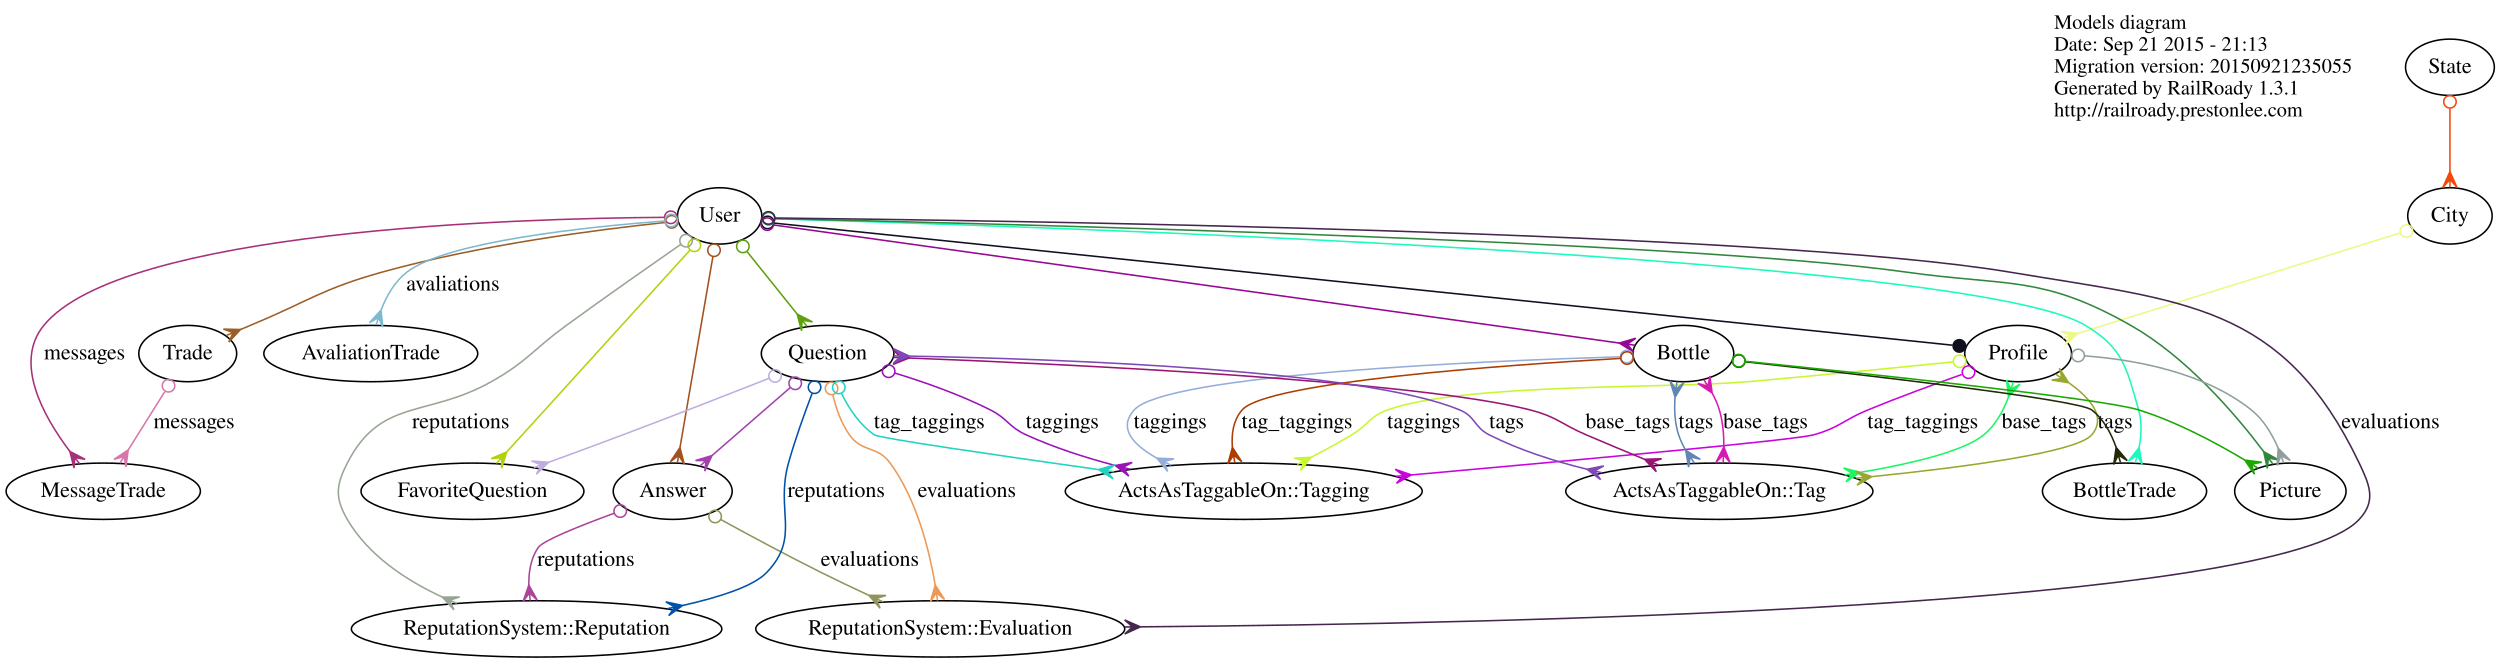
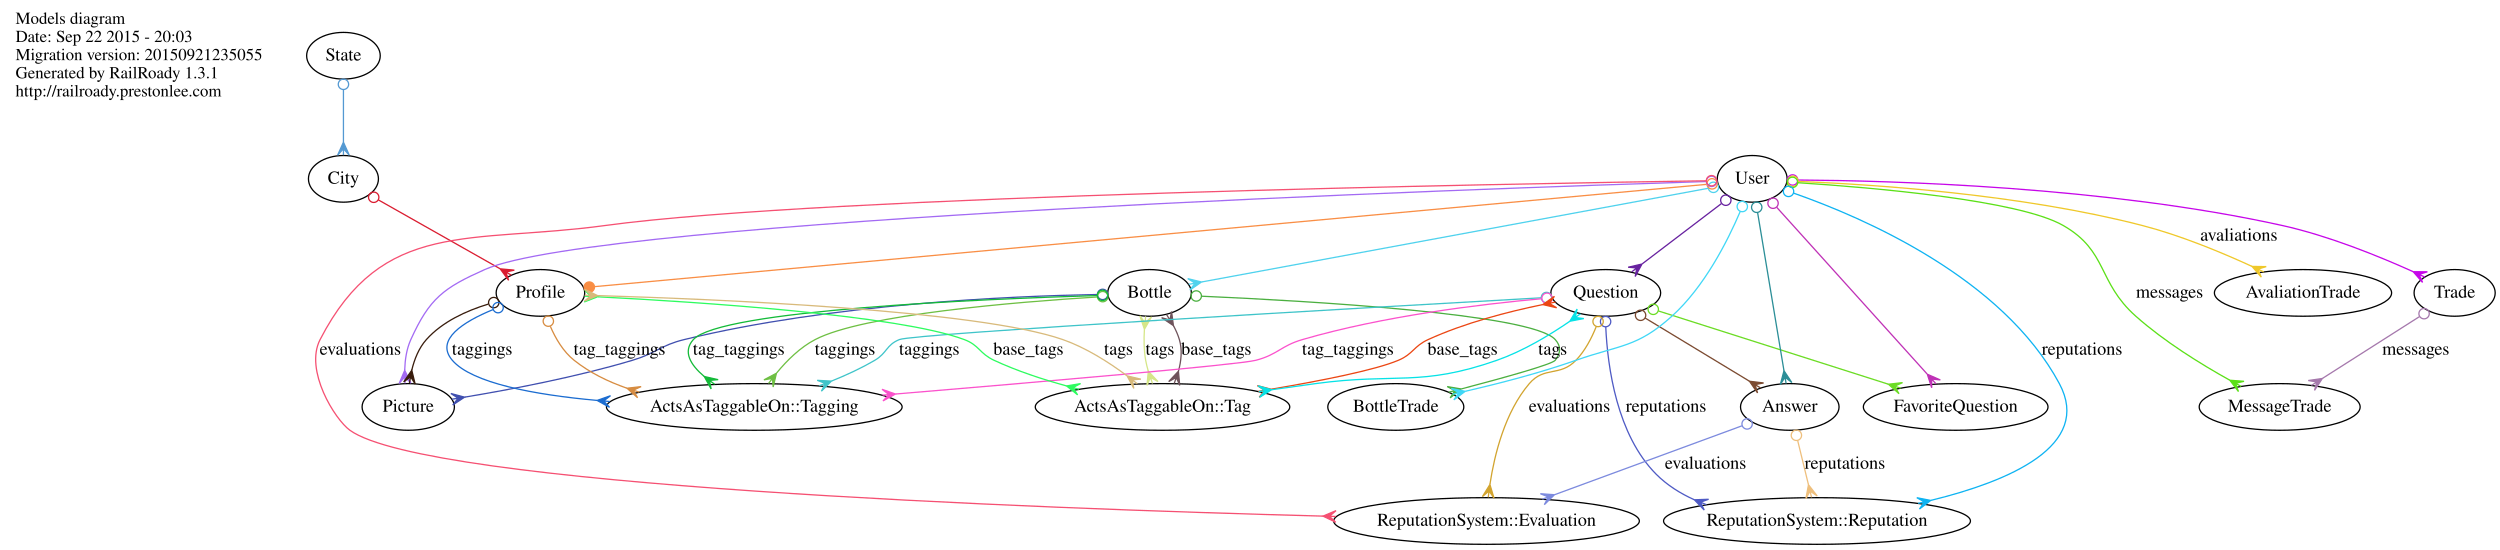
- <svg xmlns="http://www.w3.org/2000/svg" width="1598pt" height="424pt" viewBox="0.00 0.00 1598.00 424.00">
+ <svg xmlns="http://www.w3.org/2000/svg" width="1929pt" height="424pt" viewBox="0.00 0.00 1929.00 424.00">
  <g id="graph0" class="graph" transform="scale(1 1) rotate(0) translate(4 420)">
-     <polygon fill="none" stroke="none" points="-4,4 -4,-420 1594,-420 1594,4 -4,4" />
+     <polygon fill="none" stroke="none" points="-4,4 -4,-420 1925,-420 1925,4 -4,4" />
    <g id="node1" class="node">
-       <text text-anchor="start" x="1309" y="-401.6" font-family="Times,serif" font-size="13.00">Models diagram</text>
-       <text text-anchor="start" x="1309" y="-387.6" font-family="Times,serif" font-size="13.00">Date: Sep 21 2015 - 21:13</text>
-       <text text-anchor="start" x="1309" y="-373.6" font-family="Times,serif" font-size="13.00">Migration version: 20150921235055</text>
-       <text text-anchor="start" x="1309" y="-359.6" font-family="Times,serif" font-size="13.00">Generated by RailRoady 1.3.1</text>
-       <text text-anchor="start" x="1309" y="-345.6" font-family="Times,serif" font-size="13.00">http://railroady.prestonlee.com</text>
+       <text text-anchor="start" x="8" y="-401.6" font-family="Times,serif" font-size="13.00">Models diagram</text>
+       <text text-anchor="start" x="8" y="-387.6" font-family="Times,serif" font-size="13.00">Date: Sep 22 2015 - 20:03</text>
+       <text text-anchor="start" x="8" y="-373.6" font-family="Times,serif" font-size="13.00">Migration version: 20150921235055</text>
+       <text text-anchor="start" x="8" y="-359.6" font-family="Times,serif" font-size="13.00">Generated by RailRoady 1.3.1</text>
+       <text text-anchor="start" x="8" y="-345.6" font-family="Times,serif" font-size="13.00">http://railroady.prestonlee.com</text>
    </g>
    <g id="node2" class="node">
-       <ellipse fill="none" stroke="black" cx="1562" cy="-282" rx="27" ry="18" />
-       <text text-anchor="middle" x="1562" y="-278.3" font-family="Times,serif" font-size="14.00">City</text>
+       <ellipse fill="none" stroke="black" cx="1073" cy="-106" rx="52.468" ry="18" />
+       <text text-anchor="middle" x="1073" y="-102.3" font-family="Times,serif" font-size="14.00">BottleTrade</text>
+     </g>
+     <g id="node3" class="node">
+       <ellipse fill="none" stroke="black" cx="883" cy="-194" rx="32.246" ry="18" />
+       <text text-anchor="middle" x="883" y="-190.3" font-family="Times,serif" font-size="14.00">Bottle</text>
+     </g>
+     <g id="edge2" class="edge">
+       <path fill="none" stroke="#4baf40" d="M923.449,-191.43C1003.97,-187.888 1178.13,-177.981 1196,-158 1200.74,-152.7 1200.29,-147.675 1196,-142 1193.64,-138.879 1156.61,-128.588 1123.79,-119.967" />
+       <ellipse fill="none" stroke="#4baf40" cx="919.029" cy="-191.62" rx="4" ry="4" />
+       <polygon fill="#4baf40" stroke="#4baf40" points="1123.46,-119.881 1114.92,-113.001 1118.62,-118.618 1113.78,-117.355 1113.78,-117.355 1113.78,-117.355 1118.62,-118.618 1112.65,-121.709 1123.46,-119.881 1123.46,-119.881" />
+     </g>
+     <g id="node12" class="node">
+       <ellipse fill="none" stroke="black" cx="311" cy="-106" rx="35.619" ry="18" />
+       <text text-anchor="middle" x="311" y="-102.3" font-family="Times,serif" font-size="14.00">Picture</text>
+     </g>
+     <g id="edge1" class="edge">
+       <path fill="none" stroke="#404faf" d="M842.585,-192.762C775.467,-191.549 637.196,-185.563 524,-158 505.396,-153.47 502.347,-147.476 484,-142 440.705,-129.077 389.894,-119.43 354.586,-113.572" />
+       <ellipse fill="none" stroke="#404faf" cx="846.799" cy="-192.829" rx="4" ry="4" />
+       <polygon fill="#404faf" stroke="#404faf" points="354.476,-113.554 345.328,-107.507 349.54,-112.751 344.605,-111.948 344.605,-111.948 344.605,-111.948 349.54,-112.751 343.883,-116.39 354.476,-113.554 354.476,-113.554" />
+     </g>
+     <g id="node15" class="node">
+       <ellipse fill="none" stroke="black" cx="578" cy="-106" rx="114.085" ry="18" />
+       <text text-anchor="middle" x="578" y="-102.3" font-family="Times,serif" font-size="14.00">ActsAsTaggableOn::Tagging</text>
+     </g>
+     <g id="edge3" class="edge">
+       <path fill="none" stroke="#6ebf43" d="M842.73,-190.858C779.928,-186.968 662.018,-177.296 625,-158 613.439,-151.973 603.249,-141.921 595.339,-132.326" />
+       <ellipse fill="none" stroke="#6ebf43" cx="846.85" cy="-191.107" rx="4" ry="4" />
+       <polygon fill="#6ebf43" stroke="#6ebf43" points="595.115,-132.036 592.557,-121.372 592.056,-128.08 588.998,-124.125 588.998,-124.125 588.998,-124.125 592.056,-128.08 585.438,-126.878 595.115,-132.036 595.115,-132.036" />
+       <text text-anchor="middle" x="648" y="-146.3" font-family="Times,serif" font-size="14.00">taggings</text>
+     </g>
+     <g id="edge5" class="edge">
+       <path fill="none" stroke="#13ba38" d="M842.539,-191.968C754.464,-189.304 551.59,-180.739 531,-158 522.546,-148.663 528.849,-138.441 539.26,-129.616" />
+       <ellipse fill="none" stroke="#13ba38" cx="846.695" cy="-192.09" rx="4" ry="4" />
+       <polygon fill="#13ba38" stroke="#13ba38" points="539.429,-129.489 550.124,-127.064 543.422,-126.479 547.415,-123.47 547.415,-123.47 547.415,-123.47 543.422,-126.479 544.707,-119.876 539.429,-129.489 539.429,-129.489" />
+       <text text-anchor="middle" x="566" y="-146.3" font-family="Times,serif" font-size="14.00">tag_taggings</text>
+     </g>
+     <g id="node16" class="node">
+       <ellipse fill="none" stroke="black" cx="893" cy="-106" rx="98.188" ry="18" />
+       <text text-anchor="middle" x="893" y="-102.3" font-family="Times,serif" font-size="14.00">ActsAsTaggableOn::Tag</text>
+     </g>
+     <g id="edge4" class="edge">
+       <path fill="none" stroke="#6e535b" d="M901.468,-168.659C903.32,-165.226 904.915,-161.627 906,-158 908.357,-150.121 907.45,-141.479 905.283,-133.584" />
+       <polygon fill="#6e535b" stroke="#6e535b" points="901.404,-168.762 892.31,-174.891 898.769,-173.012 896.135,-177.261 896.135,-177.261 896.135,-177.261 898.769,-173.012 899.96,-179.632 901.404,-168.762 901.404,-168.762" />
+       <polygon fill="#6e535b" stroke="#6e535b" points="905.271,-133.551 906.269,-122.63 903.643,-128.824 902.014,-124.096 902.014,-124.096 902.014,-124.096 903.643,-128.824 897.76,-125.562 905.271,-133.551 905.271,-133.551" />
+       <text text-anchor="middle" x="934.5" y="-146.3" font-family="Times,serif" font-size="14.00">base_tags</text>
+     </g>
+     <g id="edge6" class="edge">
+       <path fill="none" stroke="#d5e688" d="M879.036,-165.861C878.542,-158.109 878.619,-149.682 880,-142 880.488,-139.283 881.174,-136.501 881.978,-133.751" />
+       <polygon fill="#d5e688" stroke="#d5e688" points="879.042,-165.926 875.514,-176.309 879.518,-170.903 879.994,-175.88 879.994,-175.88 879.994,-175.88 879.518,-170.903 884.473,-175.452 879.042,-165.926 879.042,-165.926" />
+       <polygon fill="#d5e688" stroke="#d5e688" points="882.04,-133.569 889.525,-125.556 883.653,-128.837 885.266,-124.104 885.266,-124.104 885.266,-124.104 883.653,-128.837 881.006,-122.652 882.04,-133.569 882.04,-133.569" />
+       <text text-anchor="middle" x="891" y="-146.3" font-family="Times,serif" font-size="14.00">tags</text>
+     </g>
+     <g id="node4" class="node">
+       <ellipse fill="none" stroke="black" cx="261" cy="-282" rx="27" ry="18" />
+       <text text-anchor="middle" x="261" y="-278.3" font-family="Times,serif" font-size="14.00">City</text>
+     </g>
+     <g id="node10" class="node">
+       <ellipse fill="none" stroke="black" cx="413" cy="-194" rx="34.171" ry="18" />
+       <text text-anchor="middle" x="413" y="-190.3" font-family="Times,serif" font-size="14.00">Profile</text>
+     </g>
+     <g id="edge7" class="edge">
+       <path fill="none" stroke="#da1c30" d="M287.919,-265.77C314.19,-250.905 354.135,-228.305 381.785,-212.661" />
+       <ellipse fill="none" stroke="#da1c30" cx="284.353" cy="-267.787" rx="4" ry="4" />
+       <polygon fill="#da1c30" stroke="#da1c30" points="381.95,-212.568 392.87,-211.56 386.302,-210.106 390.654,-207.643 390.654,-207.643 390.654,-207.643 386.302,-210.106 388.438,-203.727 381.95,-212.568 381.95,-212.568" />
+     </g>
+     <g id="node5" class="node">
+       <ellipse fill="none" stroke="black" cx="1235" cy="-194" rx="42.37" ry="18" />
+       <text text-anchor="middle" x="1235" y="-190.3" font-family="Times,serif" font-size="14.00">Question</text>
+     </g>
+     <g id="node8" class="node">
+       <ellipse fill="none" stroke="black" cx="1377" cy="-106" rx="38.021" ry="18" />
+       <text text-anchor="middle" x="1377" y="-102.3" font-family="Times,serif" font-size="14.00">Answer</text>
+     </g>
+     <g id="edge8" class="edge">
+       <path fill="none" stroke="#7b4a30" d="M1265.32,-174.64C1289.01,-160.29 1321.83,-140.413 1345.76,-125.921" />
+       <ellipse fill="none" stroke="#7b4a30" cx="1261.87" cy="-176.727" rx="4" ry="4" />
+       <polygon fill="#7b4a30" stroke="#7b4a30" points="1345.9,-125.834 1356.79,-124.503 1350.18,-123.244 1354.46,-120.654 1354.46,-120.654 1354.46,-120.654 1350.18,-123.244 1352.12,-116.805 1345.9,-125.834 1345.9,-125.834" />
+     </g>
+     <g id="node14" class="node">
+       <ellipse fill="none" stroke="black" cx="1505" cy="-106" rx="71.24" ry="18" />
+       <text text-anchor="middle" x="1505" y="-102.3" font-family="Times,serif" font-size="14.00">FavoriteQuestion</text>
+     </g>
+     <g id="edge9" class="edge">
+       <path fill="none" stroke="#6bdc24" d="M1275.61,-180.065C1322.94,-164.99 1401.25,-140.047 1452.99,-123.567" />
+       <ellipse fill="none" stroke="#6bdc24" cx="1271.65" cy="-181.327" rx="4" ry="4" />
+       <polygon fill="#6bdc24" stroke="#6bdc24" points="1453.11,-123.526 1464.01,-124.779 1457.88,-122.009 1462.64,-120.491 1462.64,-120.491 1462.64,-120.491 1457.88,-122.009 1461.28,-116.204 1453.11,-123.526 1453.11,-123.526" />
+     </g>
+     <g id="edge12" class="edge">
+       <path fill="none" stroke="#3fc4c9" d="M1185.25,-190.217C1052.9,-182.761 701.418,-162.587 690,-158 679.756,-153.884 680.526,-147.58 671,-142 660.65,-135.937 649.062,-130.585 637.671,-126.006" />
+       <ellipse fill="none" stroke="#3fc4c9" cx="1189.27" cy="-190.444" rx="4" ry="4" />
+       <polygon fill="#3fc4c9" stroke="#3fc4c9" points="637.51,-125.944 629.802,-118.145 632.846,-124.143 628.181,-122.343 628.181,-122.343 628.181,-122.343 632.846,-124.143 626.561,-126.541 637.51,-125.944 637.51,-125.944" />
+       <text text-anchor="middle" x="713" y="-146.3" font-family="Times,serif" font-size="14.00">taggings</text>
+     </g>
+     <g id="edge14" class="edge">
+       <path fill="none" stroke="#fb52cc" d="M1185.65,-189.506C1137.72,-185.209 1063.26,-176.129 1001,-158 984.189,-153.105 981.946,-146.403 965,-142 951.624,-138.525 796.774,-125.155 687.067,-115.984" />
+       <ellipse fill="none" stroke="#fb52cc" cx="1189.71" cy="-189.858" rx="4" ry="4" />
+       <polygon fill="#fb52cc" stroke="#fb52cc" points="686.895,-115.97 677.304,-110.653 681.912,-115.554 676.93,-115.138 676.93,-115.138 676.93,-115.138 681.912,-115.554 676.555,-119.622 686.895,-115.97 686.895,-115.97" />
+       <text text-anchor="middle" x="1036" y="-146.3" font-family="Times,serif" font-size="14.00">tag_taggings</text>
+     </g>
+     <g id="edge13" class="edge">
+       <path fill="none" stroke="#eb4613" d="M1186.32,-184.973C1159.47,-179.472 1126.01,-170.811 1098,-158 1086.68,-152.821 1086.47,-146.837 1075,-142 1057.17,-134.486 1015.93,-126.308 977.212,-119.748" />
+       <polygon fill="#eb4613" stroke="#eb4613" points="1186.44,-184.998 1195.39,-191.344 1191.35,-185.964 1196.25,-186.929 1196.25,-186.929 1196.25,-186.929 1191.35,-185.964 1197.12,-182.514 1186.44,-184.998 1186.44,-184.998" />
+       <polygon fill="#eb4613" stroke="#eb4613" points="976.774,-119.675 967.651,-113.591 971.842,-118.853 966.911,-118.03 966.911,-118.03 966.911,-118.03 971.842,-118.853 966.17,-122.469 976.774,-119.675 976.774,-119.675" />
+       <text text-anchor="middle" x="1124.5" y="-146.3" font-family="Times,serif" font-size="14.00">base_tags</text>
+     </g>
+     <g id="edge15" class="edge">
+       <path fill="none" stroke="#06e2e6" d="M1207.29,-172.107C1191.59,-161.347 1171.11,-149.04 1151,-142 1091.79,-121.27 1073.16,-132.473 1011,-124 1000.06,-122.508 988.546,-120.899 977.183,-119.288" />
+       <polygon fill="#06e2e6" stroke="#06e2e6" points="1207.31,-172.124 1212.9,-181.562 1211.4,-175.003 1215.49,-177.883 1215.49,-177.883 1215.49,-177.883 1211.4,-175.003 1218.08,-174.204 1207.31,-172.124 1207.31,-172.124" />
+       <polygon fill="#06e2e6" stroke="#06e2e6" points="977.153,-119.283 967.887,-113.418 972.203,-118.578 967.253,-117.873 967.253,-117.873 967.253,-117.873 972.203,-118.578 966.618,-122.328 977.153,-119.283 977.153,-119.283" />
+       <text text-anchor="middle" x="1194" y="-146.3" font-family="Times,serif" font-size="14.00">tags</text>
+     </g>
+     <g id="node17" class="node">
+       <ellipse fill="none" stroke="black" cx="1398" cy="-18" rx="118.409" ry="18" />
+       <text text-anchor="middle" x="1398" y="-14.3" font-family="Times,serif" font-size="14.00">ReputationSystem::Reputation</text>
+     </g>
+     <g id="edge10" class="edge">
+       <path fill="none" stroke="#4e5ac4" d="M1235.01,-167.694C1236.42,-136.672 1243.57,-84.479 1274,-54 1282.33,-45.652 1292.5,-39.259 1303.38,-34.368" />
+       <ellipse fill="none" stroke="#4e5ac4" cx="1234.87" cy="-171.848" rx="4" ry="4" />
+       <polygon fill="#4e5ac4" stroke="#4e5ac4" points="1303.4,-34.36 1314.36,-34.774 1308.03,-32.482 1312.67,-30.604 1312.67,-30.604 1312.67,-30.604 1308.03,-32.482 1310.98,-26.433 1303.4,-34.36 1303.4,-34.36" />
+       <text text-anchor="middle" x="1281.5" y="-102.3" font-family="Times,serif" font-size="14.00">reputations</text>
+     </g>
+     <g id="node18" class="node">
+       <ellipse fill="none" stroke="black" cx="1143" cy="-18" rx="117.935" ry="18" />
+       <text text-anchor="middle" x="1143" y="-14.3" font-family="Times,serif" font-size="14.00">ReputationSystem::Evaluation</text>
+     </g>
+     <g id="edge11" class="edge">
+       <path fill="none" stroke="#d2a42f" d="M1227.67,-168.022C1224.07,-158.999 1218.97,-149.259 1212,-142 1199.61,-129.101 1187.6,-137.614 1176,-124 1157.27,-102.03 1149.16,-69.423 1145.65,-46.385" />
+       <ellipse fill="none" stroke="#d2a42f" cx="1229.09" cy="-171.927" rx="4" ry="4" />
+       <polygon fill="#d2a42f" stroke="#d2a42f" points="1145.62,-46.153 1148.77,-35.649 1144.96,-41.197 1144.31,-36.24 1144.31,-36.24 1144.31,-36.24 1144.96,-41.197 1139.84,-36.831 1145.62,-46.153 1145.62,-46.153" />
+       <text text-anchor="middle" x="1207" y="-102.3" font-family="Times,serif" font-size="14.00">evaluations</text>
+     </g>
+     <g id="node6" class="node">
+       <ellipse fill="none" stroke="black" cx="1890" cy="-194" rx="31.297" ry="18" />
+       <text text-anchor="middle" x="1890" y="-190.3" font-family="Times,serif" font-size="14.00">Trade</text>
    </g>
    <g id="node11" class="node">
-       <ellipse fill="none" stroke="black" cx="1286" cy="-194" rx="34.171" ry="18" />
-       <text text-anchor="middle" x="1286" y="-190.3" font-family="Times,serif" font-size="14.00">Profile</text>
-     </g>
-     <g id="edge1" class="edge">
-       <path fill="none" stroke="#ecf985" d="M1530.09,-271.057C1479.04,-255.15 1379.19,-224.038 1324.35,-206.948" />
-       <ellipse fill="none" stroke="#ecf985" cx="1534.17" cy="-272.329" rx="4" ry="4" />
-       <polygon fill="#ecf985" stroke="#ecf985" points="1324.2,-206.902 1315.99,-199.631 1319.42,-205.415 1314.65,-203.927 1314.65,-203.927 1314.65,-203.927 1319.42,-205.415 1313.31,-208.223 1324.2,-206.902 1324.2,-206.902" />
-     </g>
-     <g id="node3" class="node">
-       <ellipse fill="none" stroke="black" cx="1354" cy="-106" rx="52.468" ry="18" />
-       <text text-anchor="middle" x="1354" y="-102.3" font-family="Times,serif" font-size="14.00">BottleTrade</text>
-     </g>
-     <g id="node4" class="node">
-       <ellipse fill="none" stroke="black" cx="1562" cy="-377" rx="28.395" ry="18" />
-       <text text-anchor="middle" x="1562" y="-373.3" font-family="Times,serif" font-size="14.00">State</text>
-     </g>
-     <g id="edge2" class="edge">
-       <path fill="none" stroke="#f1480c" d="M1562,-350.562C1562,-338.078 1562,-323.025 1562,-310.299" />
-       <ellipse fill="none" stroke="#f1480c" cx="1562" cy="-354.942" rx="4" ry="4" />
-       <polygon fill="#f1480c" stroke="#f1480c" points="1562,-310.264 1566.5,-300.264 1562,-305.264 1562,-300.264 1562,-300.264 1562,-300.264 1562,-305.264 1557.5,-300.264 1562,-310.264 1562,-310.264" />
-     </g>
-     <g id="node5" class="node">
-       <ellipse fill="none" stroke="black" cx="116" cy="-194" rx="31.297" ry="18" />
-       <text text-anchor="middle" x="116" y="-190.3" font-family="Times,serif" font-size="14.00">Trade</text>
-     </g>
-     <g id="node8" class="node">
-       <ellipse fill="none" stroke="black" cx="62" cy="-106" rx="62.092" ry="18" />
-       <text text-anchor="middle" x="62" y="-102.3" font-family="Times,serif" font-size="14.00">MessageTrade</text>
-     </g>
-     <g id="edge3" class="edge">
-       <path fill="none" stroke="#d776aa" d="M101.351,-169.67C94.132,-158.173 85.411,-144.284 78.016,-132.506" />
-       <ellipse fill="none" stroke="#d776aa" cx="103.716" cy="-173.436" rx="4" ry="4" />
-       <polygon fill="#d776aa" stroke="#d776aa" points="77.983,-132.455 76.477,-121.593 75.325,-128.22 72.666,-123.986 72.666,-123.986 72.666,-123.986 75.325,-128.22 68.855,-126.379 77.983,-132.455 77.983,-132.455" />
-       <text text-anchor="middle" x="120" y="-146.3" font-family="Times,serif" font-size="14.00">messages</text>
-     </g>
-     <g id="node6" class="node">
-       <ellipse fill="none" stroke="black" cx="298" cy="-106" rx="71.24" ry="18" />
-       <text text-anchor="middle" x="298" y="-102.3" font-family="Times,serif" font-size="14.00">FavoriteQuestion</text>
+       <ellipse fill="none" stroke="black" cx="1755" cy="-106" rx="62.092" ry="18" />
+       <text text-anchor="middle" x="1755" y="-102.3" font-family="Times,serif" font-size="14.00">MessageTrade</text>
+     </g>
+     <g id="edge16" class="edge">
+       <path fill="none" stroke="#a578ac" d="M1862.92,-175.747C1841.39,-162.034 1811.19,-142.793 1788.2,-128.153" />
+       <ellipse fill="none" stroke="#a578ac" cx="1866.42" cy="-177.976" rx="4" ry="4" />
+       <polygon fill="#a578ac" stroke="#a578ac" points="1787.91,-127.962 1781.89,-118.794 1783.69,-125.276 1779.47,-122.59 1779.47,-122.59 1779.47,-122.59 1783.69,-125.276 1777.05,-126.385 1787.91,-127.962 1787.91,-127.962" />
+       <text text-anchor="middle" x="1860" y="-146.3" font-family="Times,serif" font-size="14.00">messages</text>
    </g>
    <g id="node7" class="node">
-       <ellipse fill="none" stroke="black" cx="456" cy="-282" rx="26.949" ry="18" />
-       <text text-anchor="middle" x="456" y="-278.3" font-family="Times,serif" font-size="14.00">User</text>
-     </g>
-     <g id="edge8" class="edge">
-       <path fill="none" stroke="#1cf9bb" d="M491.582,-280.059C646.342,-275.714 1256.38,-255.914 1329,-212 1353.27,-197.324 1355.14,-185.249 1363,-158 1365.22,-150.312 1364.81,-141.805 1363.33,-133.978" />
-       <ellipse fill="none" stroke="#1cf9bb" cx="487.298" cy="-280.178" rx="4" ry="4" />
-       <polygon fill="#1cf9bb" stroke="#1cf9bb" points="1363.31,-133.911 1365.26,-123.12 1362.1,-129.059 1360.89,-124.207 1360.89,-124.207 1360.89,-124.207 1362.1,-129.059 1356.53,-125.294 1363.31,-133.911 1363.31,-133.911" />
-     </g>
-     <g id="edge4" class="edge">
-       <path fill="none" stroke="#9b5e26" d="M421.137,-277.779C378.003,-273.242 302.597,-263.501 240,-246 201.212,-235.155 193.201,-227.433 156,-212 153.961,-211.154 151.866,-210.28 149.755,-209.394" />
-       <ellipse fill="none" stroke="#9b5e26" cx="425.341" cy="-278.21" rx="4" ry="4" />
-       <polygon fill="#9b5e26" stroke="#9b5e26" points="149.725,-209.382 142.259,-201.35 145.118,-207.439 140.51,-205.496 140.51,-205.496 140.51,-205.496 145.118,-207.439 138.762,-209.642 149.725,-209.382 149.725,-209.382" />
-     </g>
-     <g id="edge12" class="edge">
-       <path fill="none" stroke="#b3d10a" d="M436.991,-260.066C407.652,-227.756 351.471,-165.885 320.271,-131.526" />
-       <ellipse fill="none" stroke="#b3d10a" cx="439.84" cy="-263.204" rx="4" ry="4" />
-       <polygon fill="#b3d10a" stroke="#b3d10a" points="319.998,-131.225 316.607,-120.797 316.637,-127.524 313.275,-123.822 313.275,-123.822 313.275,-123.822 316.637,-127.524 309.944,-126.847 319.998,-131.225 319.998,-131.225" />
-     </g>
-     <g id="edge9" class="edge">
-       <path fill="none" stroke="#a73078" d="M420.717,-281.073C326.704,-280.432 73.92,-272.963 24,-212 4.748,-188.489 23.319,-154.403 40.612,-131.508" />
-       <ellipse fill="none" stroke="#a73078" cx="424.786" cy="-281.094" rx="4" ry="4" />
-       <polygon fill="#a73078" stroke="#a73078" points="40.649,-131.462 50.383,-126.411 43.751,-127.54 46.854,-123.619 46.854,-123.619 46.854,-123.619 43.751,-127.54 43.325,-120.827 40.649,-131.462 40.649,-131.462" />
-       <text text-anchor="middle" x="50" y="-190.3" font-family="Times,serif" font-size="14.00">messages</text>
+       <ellipse fill="none" stroke="black" cx="1773" cy="-194" rx="68.366" ry="18" />
+       <text text-anchor="middle" x="1773" y="-190.3" font-family="Times,serif" font-size="14.00">AvaliationTrade</text>
+     </g>
+     <g id="edge17" class="edge">
+       <path fill="none" stroke="#eebf7d" d="M1383.07,-80.151C1385.67,-69.489 1388.72,-57.003 1391.38,-46.103" />
+       <ellipse fill="none" stroke="#eebf7d" cx="1382.1" cy="-84.123" rx="4" ry="4" />
+       <polygon fill="#eebf7d" stroke="#eebf7d" points="1391.42,-45.965 1398.16,-37.317 1392.6,-41.107 1393.79,-36.25 1393.79,-36.25 1393.79,-36.25 1392.6,-41.107 1389.42,-35.182 1391.42,-45.965 1391.42,-45.965" />
+       <text text-anchor="middle" x="1419.5" y="-58.3" font-family="Times,serif" font-size="14.00">reputations</text>
+     </g>
+     <g id="edge18" class="edge">
+       <path fill="none" stroke="#7c8ade" d="M1340.09,-91.437C1301.23,-77.154 1239.7,-54.539 1195.73,-38.378" />
+       <ellipse fill="none" stroke="#7c8ade" cx="1344.08" cy="-92.902" rx="4" ry="4" />
+       <polygon fill="#7c8ade" stroke="#7c8ade" points="1195.45,-38.278 1187.62,-30.605 1190.76,-36.553 1186.07,-34.828 1186.07,-34.828 1186.07,-34.828 1190.76,-36.553 1184.52,-39.052 1195.45,-38.278 1195.45,-38.278" />
+       <text text-anchor="middle" x="1312" y="-58.3" font-family="Times,serif" font-size="14.00">evaluations</text>
    </g>
    <g id="node9" class="node">
-       <ellipse fill="none" stroke="black" cx="426" cy="-106" rx="38.021" ry="18" />
-       <text text-anchor="middle" x="426" y="-102.3" font-family="Times,serif" font-size="14.00">Answer</text>
-     </g>
-     <g id="edge6" class="edge">
-       <path fill="none" stroke="#a45020" d="M451.683,-255.963C446.099,-223.573 436.407,-167.363 430.66,-134.029" />
-       <ellipse fill="none" stroke="#a45020" cx="452.389" cy="-260.057" rx="4" ry="4" />
-       <polygon fill="#a45020" stroke="#a45020" points="430.642,-133.924 433.378,-123.305 429.793,-128.997 428.943,-124.07 428.943,-124.07 428.943,-124.07 429.793,-128.997 424.508,-124.834 430.642,-133.924 430.642,-133.924" />
-     </g>
-     <g id="node10" class="node">
-       <ellipse fill="none" stroke="black" cx="233" cy="-194" rx="68.366" ry="18" />
-       <text text-anchor="middle" x="233" y="-190.3" font-family="Times,serif" font-size="14.00">AvaliationTrade</text>
-     </g>
-     <g id="edge10" class="edge">
-       <path fill="none" stroke="#7eb9cf" d="M420.988,-278.781C370.672,-274.952 281.188,-265.556 256,-246 248.308,-240.028 243.113,-230.91 239.639,-222.027" />
-       <ellipse fill="none" stroke="#7eb9cf" cx="425.02" cy="-279.077" rx="4" ry="4" />
-       <polygon fill="#7eb9cf" stroke="#7eb9cf" points="239.554,-221.77 240.678,-210.862 237.98,-217.024 236.407,-212.278 236.407,-212.278 236.407,-212.278 237.98,-217.024 232.135,-213.695 239.554,-221.77 239.554,-221.77" />
-       <text text-anchor="middle" x="285.5" y="-234.3" font-family="Times,serif" font-size="14.00">avaliations</text>
-     </g>
-     <g id="edge13" class="edge">
-       <path fill="none" stroke="#100f20" d="M490.712,-277.403C623.596,-263.635 1099.74,-214.3 1244.17,-199.334" />
-       <ellipse fill="none" stroke="#100f20" cx="486.654" cy="-277.824" rx="4" ry="4" />
-       <ellipse fill="#100f20" stroke="#100f20" cx="1248.42" cy="-198.894" rx="4" ry="4" />
-     </g>
-     <g id="node12" class="node">
-       <ellipse fill="none" stroke="black" cx="1072" cy="-194" rx="32.246" ry="18" />
-       <text text-anchor="middle" x="1072" y="-190.3" font-family="Times,serif" font-size="14.00">Bottle</text>
-     </g>
-     <g id="edge7" class="edge">
-       <path fill="none" stroke="#960793" d="M490.535,-276.179C596.477,-261.388 916.586,-216.697 1030.89,-200.74" />
-       <ellipse fill="none" stroke="#960793" cx="486.43" cy="-276.752" rx="4" ry="4" />
-       <polygon fill="#960793" stroke="#960793" points="1031.07,-200.714 1041.6,-203.788 1036.03,-200.022 1040.98,-199.331 1040.98,-199.331 1040.98,-199.331 1036.03,-200.022 1040.36,-194.874 1031.07,-200.714 1031.07,-200.714" />
+       <ellipse fill="none" stroke="black" cx="1348" cy="-282" rx="26.949" ry="18" />
+       <text text-anchor="middle" x="1348" y="-278.3" font-family="Times,serif" font-size="14.00">User</text>
+     </g>
+     <g id="edge23" class="edge">
+       <path fill="none" stroke="#40d7f6" d="M1338.81,-256.921C1328.86,-233.602 1311,-198.552 1286,-176 1259.13,-151.754 1246.14,-154.025 1212,-142 1184.44,-132.292 1152.92,-124.127 1126.87,-118.131" />
+       <ellipse fill="none" stroke="#40d7f6" cx="1340.35" cy="-260.648" rx="4" ry="4" />
+       <polygon fill="#40d7f6" stroke="#40d7f6" points="1126.56,-118.062 1117.8,-111.47 1121.69,-116.961 1116.81,-115.86 1116.81,-115.86 1116.81,-115.86 1121.69,-116.961 1115.82,-120.249 1126.56,-118.062 1126.56,-118.062" />
+     </g>
+     <g id="edge22" class="edge">
+       <path fill="none" stroke="#4fd2ed" d="M1314.02,-274.716C1230.15,-259.205 1013.57,-219.148 923.363,-202.465" />
+       <ellipse fill="none" stroke="#4fd2ed" cx="1318.07" cy="-275.464" rx="4" ry="4" />
+       <polygon fill="#4fd2ed" stroke="#4fd2ed" points="923.092,-202.415 914.077,-196.171 918.175,-201.506 913.259,-200.596 913.259,-200.596 913.259,-200.596 918.175,-201.506 912.44,-205.021 923.092,-202.415 923.092,-202.415" />
+     </g>
+     <g id="edge20" class="edge">
+       <path fill="none" stroke="#67219f" d="M1324.24,-262.915C1306.43,-249.361 1281.99,-230.764 1263.19,-216.457" />
+       <ellipse fill="none" stroke="#67219f" cx="1327.65" cy="-265.516" rx="4" ry="4" />
+       <polygon fill="#67219f" stroke="#67219f" points="1262.95,-216.275 1257.72,-206.638 1258.98,-213.247 1255,-210.219 1255,-210.219 1255,-210.219 1258.98,-213.247 1252.27,-213.8 1262.95,-216.275 1262.95,-216.275" />
+     </g>
+     <g id="edge19" class="edge">
+       <path fill="none" stroke="#c606e9" d="M1383.41,-281.104C1454.91,-280.63 1621.27,-276.058 1757,-246 1792.7,-238.095 1831.52,-222.311 1857.96,-210.385" />
+       <ellipse fill="none" stroke="#c606e9" cx="1379.17" cy="-281.124" rx="4" ry="4" />
+       <polygon fill="#c606e9" stroke="#c606e9" points="1858.02,-210.357 1868.98,-210.277 1862.56,-208.272 1867.1,-206.187 1867.1,-206.187 1867.1,-206.187 1862.56,-208.272 1865.23,-202.097 1858.02,-210.357 1858.02,-210.357" />
+     </g>
+     <g id="edge25" class="edge">
+       <path fill="none" stroke="#efc82a" d="M1383.75,-280.003C1440.72,-277.714 1555.25,-270.235 1649,-246 1678.25,-238.439 1709.71,-225.438 1733.62,-214.456" />
+       <ellipse fill="none" stroke="#efc82a" cx="1379.44" cy="-280.165" rx="4" ry="4" />
+       <polygon fill="#efc82a" stroke="#efc82a" points="1733.66,-214.437 1744.62,-214.283 1738.19,-212.321 1742.72,-210.206 1742.72,-210.206 1742.72,-210.206 1738.19,-212.321 1740.82,-206.129 1733.66,-214.437 1733.66,-214.437" />
+       <text text-anchor="middle" x="1723.5" y="-234.3" font-family="Times,serif" font-size="14.00">avaliations</text>
+     </g>
+     <g id="edge21" class="edge">
+       <path fill="none" stroke="#2b8e97" d="M1352.17,-255.963C1357.57,-223.573 1366.94,-167.363 1372.5,-134.029" />
+       <ellipse fill="none" stroke="#2b8e97" cx="1351.49" cy="-260.054" rx="4" ry="4" />
+       <polygon fill="#2b8e97" stroke="#2b8e97" points="1372.51,-133.934 1378.59,-124.81 1373.33,-129.002 1374.16,-124.07 1374.16,-124.07 1374.16,-124.07 1373.33,-129.002 1369.72,-123.33 1372.51,-133.934 1372.51,-133.934" />
+     </g>
+     <g id="edge28" class="edge">
+       <path fill="none" stroke="#f98e45" d="M1312.67,-277.75C1166.83,-264.336 612.025,-213.306 454.772,-198.842" />
+       <ellipse fill="none" stroke="#f98e45" cx="1317.04" cy="-278.153" rx="4" ry="4" />
+       <ellipse fill="#f98e45" stroke="#f98e45" cx="450.7" cy="-198.468" rx="4" ry="4" />
+     </g>
+     <g id="edge24" class="edge">
+       <path fill="none" stroke="#5be017" d="M1383.19,-279.027C1441.18,-275.259 1553.79,-265.607 1588,-246 1622.57,-226.188 1614.21,-202.454 1644,-176 1665.92,-156.535 1693.99,-139.143 1716.41,-126.689" />
+       <ellipse fill="none" stroke="#5be017" cx="1379.04" cy="-279.289" rx="4" ry="4" />
+       <polygon fill="#5be017" stroke="#5be017" points="1716.55,-126.615 1727.48,-125.781 1720.94,-124.222 1725.33,-121.83 1725.33,-121.83 1725.33,-121.83 1720.94,-124.222 1723.18,-117.878 1716.55,-126.615 1716.55,-126.615" />
+       <text text-anchor="middle" x="1670" y="-190.3" font-family="Times,serif" font-size="14.00">messages</text>
+     </g>
+     <g id="edge26" class="edge">
+       <path fill="none" stroke="#a36af3" d="M1312.24,-279.923C1146.51,-274.736 457.442,-250.975 370,-212 338.126,-197.793 327.414,-189.781 313,-158 309.729,-150.788 308.498,-142.395 308.281,-134.526" />
+       <ellipse fill="none" stroke="#a36af3" cx="1316.63" cy="-280.059" rx="4" ry="4" />
+       <polygon fill="#a36af3" stroke="#a36af3" points="308.287,-134.276 313.017,-124.383 308.403,-129.277 308.519,-124.278 308.519,-124.278 308.519,-124.278 308.403,-129.277 304.02,-124.174 308.287,-134.276 308.287,-134.276" />
+     </g>
+     <g id="edge27" class="edge">
+       <path fill="none" stroke="#bf31b6" d="M1366.89,-260.066C1396.04,-227.756 1451.87,-165.885 1482.87,-131.526" />
+       <ellipse fill="none" stroke="#bf31b6" cx="1364.07" cy="-263.195" rx="4" ry="4" />
+       <polygon fill="#bf31b6" stroke="#bf31b6" points="1483.12,-131.247 1493.16,-126.837 1486.47,-127.534 1489.82,-123.822 1489.82,-123.822 1489.82,-123.822 1486.47,-127.534 1486.48,-120.808 1483.12,-131.247 1483.12,-131.247" />
+     </g>
+     <g id="edge29" class="edge">
+       <path fill="none" stroke="#0eb3f2" d="M1380.11,-270.912C1434.03,-252.027 1541.13,-205.682 1585,-124 1610.74,-76.072 1546.18,-48.649 1486.01,-33.938" />
+       <ellipse fill="none" stroke="#0eb3f2" cx="1376.03" cy="-272.309" rx="4" ry="4" />
+       <polygon fill="#0eb3f2" stroke="#0eb3f2" points="1485.76,-33.878 1477.05,-27.216 1480.89,-32.738 1476.02,-31.598 1476.02,-31.598 1476.02,-31.598 1480.89,-32.738 1474.99,-35.979 1485.76,-33.878 1485.76,-33.878" />
+       <text text-anchor="middle" x="1602.5" y="-146.3" font-family="Times,serif" font-size="14.00">reputations</text>
+     </g>
+     <g id="edge30" class="edge">
+       <path fill="none" stroke="#f55072" d="M1312.52,-280.508C1169.05,-278.377 631.422,-268.996 463,-246 358.658,-231.754 291.305,-251.578 243,-158 230.74,-134.249 254.478,-96.283 266,-88 325.491,-45.229 788.578,-27.809 1016.76,-21.767" />
+       <ellipse fill="none" stroke="#f55072" cx="1316.62" cy="-280.568" rx="4" ry="4" />
+       <polygon fill="#f55072" stroke="#f55072" points="1016.79,-21.767 1026.9,-26.004 1021.78,-21.636 1026.78,-21.505 1026.78,-21.505 1026.78,-21.505 1021.78,-21.636 1026.66,-17.007 1016.79,-21.767 1016.79,-21.767" />
+       <text text-anchor="middle" x="274" y="-146.3" font-family="Times,serif" font-size="14.00">evaluations</text>
+     </g>
+     <g id="edge31" class="edge">
+       <path fill="none" stroke="#381c0c" d="M372.711,-185.339C355.85,-180.222 337.345,-171.792 325,-158 319.166,-151.482 315.736,-142.753 313.727,-134.361" />
+       <ellipse fill="none" stroke="#381c0c" cx="376.967" cy="-186.523" rx="4" ry="4" />
+       <polygon fill="#381c0c" stroke="#381c0c" points="313.716,-134.299 316.344,-123.653 312.817,-129.381 311.917,-124.462 311.917,-124.462 311.917,-124.462 312.817,-129.381 307.491,-125.272 313.716,-134.299 313.716,-134.299" />
+     </g>
+     <g id="edge32" class="edge">
+       <path fill="none" stroke="#1b6cd0" d="M376.399,-181.105C353.73,-171.825 331.332,-157.875 345,-142 360.231,-124.31 408.197,-115.437 456.679,-111.035" />
+       <ellipse fill="none" stroke="#1b6cd0" cx="380.316" cy="-182.623" rx="4" ry="4" />
+       <polygon fill="#1b6cd0" stroke="#1b6cd0" points="456.732,-111.03 467.076,-114.671 461.715,-110.609 466.697,-110.187 466.697,-110.187 466.697,-110.187 461.715,-110.609 466.317,-105.703 456.732,-111.03 456.732,-111.03" />
+       <text text-anchor="middle" x="368" y="-146.3" font-family="Times,serif" font-size="14.00">taggings</text>
+     </g>
+     <g id="edge34" class="edge">
+       <path fill="none" stroke="#d78c41" d="M420.628,-168.231C424.689,-158.778 430.622,-148.679 439,-142 450.892,-132.52 465.028,-125.572 479.658,-120.487" />
+       <ellipse fill="none" stroke="#d78c41" cx="419.089" cy="-172.202" rx="4" ry="4" />
+       <polygon fill="#d78c41" stroke="#d78c41" points="479.797,-120.442 490.692,-121.694 484.561,-118.924 489.325,-117.406 489.325,-117.406 489.325,-117.406 484.561,-118.924 487.959,-113.118 479.797,-120.442 479.797,-120.442" />
+       <text text-anchor="middle" x="474" y="-146.3" font-family="Times,serif" font-size="14.00">tag_taggings</text>
+     </g>
+     <g id="edge33" class="edge">
+       <path fill="none" stroke="#2dfc5f" d="M457.371,-190.976C534.354,-187.014 689.295,-176.924 740,-158 751.666,-153.646 751.709,-147.252 763,-142 780.505,-133.857 800.248,-127.325 818.963,-122.212" />
+       <polygon fill="#2dfc5f" stroke="#2dfc5f" points="457.032,-190.993 446.819,-187.001 452.039,-191.244 447.045,-191.495 447.045,-191.495 447.045,-191.495 452.039,-191.244 447.271,-195.989 457.032,-190.993 457.032,-190.993" />
+       <polygon fill="#2dfc5f" stroke="#2dfc5f" points="818.967,-122.211 829.783,-124.019 823.803,-120.939 828.638,-119.667 828.638,-119.667 828.638,-119.667 823.803,-120.939 827.493,-115.315 818.967,-122.211 818.967,-122.211" />
+       <text text-anchor="middle" x="789.5" y="-146.3" font-family="Times,serif" font-size="14.00">base_tags</text>
+     </g>
+     <g id="edge35" class="edge">
+       <path fill="none" stroke="#d8ba7b" d="M457.341,-191.9C547.843,-189.209 750.784,-180.763 816,-158 833.802,-151.786 851.497,-140.52 865.426,-130.154" />
+       <polygon fill="#d8ba7b" stroke="#d8ba7b" points="457.131,-191.906 447.006,-187.695 452.133,-192.05 447.135,-192.194 447.135,-192.194 447.135,-192.194 452.133,-192.05 447.264,-196.692 457.131,-191.906 457.131,-191.906" />
+       <polygon fill="#d8ba7b" stroke="#d8ba7b" points="865.66,-129.974 876.327,-127.434 869.62,-126.922 873.58,-123.869 873.58,-123.869 873.58,-123.869 869.62,-126.922 870.833,-120.305 865.66,-129.974 865.66,-129.974" />
+       <text text-anchor="middle" x="859" y="-146.3" font-family="Times,serif" font-size="14.00">tags</text>
    </g>
    <g id="node13" class="node">
-       <ellipse fill="none" stroke="black" cx="525" cy="-194" rx="42.37" ry="18" />
-       <text text-anchor="middle" x="525" y="-190.3" font-family="Times,serif" font-size="14.00">Question</text>
-     </g>
-     <g id="edge5" class="edge">
-       <path fill="none" stroke="#5da10e" d="M473.529,-259.152C483.305,-246.967 495.503,-231.764 505.57,-219.217" />
-       <ellipse fill="none" stroke="#5da10e" cx="470.839" cy="-262.505" rx="4" ry="4" />
-       <polygon fill="#5da10e" stroke="#5da10e" points="505.573,-219.213 515.341,-214.229 508.702,-215.313 511.831,-211.413 511.831,-211.413 511.831,-211.413 508.702,-215.313 508.321,-208.597 505.573,-219.213 505.573,-219.213" />
-     </g>
-     <g id="node14" class="node">
-       <ellipse fill="none" stroke="black" cx="1460" cy="-106" rx="35.619" ry="18" />
-       <text text-anchor="middle" x="1460" y="-102.3" font-family="Times,serif" font-size="14.00">Picture</text>
-     </g>
-     <g id="edge11" class="edge">
-       <path fill="none" stroke="#31863e" d="M491.42,-280.248C621.472,-277.348 1072.48,-266.048 1215,-246 1279.69,-236.9 1301.2,-244.27 1358,-212 1393.42,-191.874 1424.48,-155.779 1442.75,-131.607" />
-       <ellipse fill="none" stroke="#31863e" cx="487.323" cy="-280.338" rx="4" ry="4" />
-       <polygon fill="#31863e" stroke="#31863e" points="1442.95,-131.339 1452.51,-125.965 1445.92,-127.316 1448.89,-123.293 1448.89,-123.293 1448.89,-123.293 1445.92,-127.316 1445.26,-120.621 1442.95,-131.339 1442.95,-131.339" />
-     </g>
-     <g id="node15" class="node">
-       <ellipse fill="none" stroke="black" cx="339" cy="-18" rx="118.409" ry="18" />
-       <text text-anchor="middle" x="339" y="-14.3" font-family="Times,serif" font-size="14.00">ReputationSystem::Reputation</text>
-     </g>
-     <g id="edge14" class="edge">
-       <path fill="none" stroke="#98a494" d="M431.166,-263.822C411.268,-249.984 382.693,-229.947 358,-212 336.429,-196.322 333.247,-189.065 310,-176 269.055,-152.989 239.366,-165.827 218,-124 210.721,-109.751 209.963,-101.835 218,-88 231.351,-65.017 255.542,-49.051 278.803,-38.312" />
-       <ellipse fill="none" stroke="#98a494" cx="434.537" cy="-266.163" rx="4" ry="4" />
-       <polygon fill="#98a494" stroke="#98a494" points="278.823,-38.303 289.788,-38.432 283.407,-36.305 287.99,-34.307 287.99,-34.307 287.99,-34.307 283.407,-36.305 286.192,-30.182 278.823,-38.303 278.823,-38.303" />
-       <text text-anchor="middle" x="290.5" y="-146.3" font-family="Times,serif" font-size="14.00">reputations</text>
-     </g>
-     <g id="node16" class="node">
-       <ellipse fill="none" stroke="black" cx="597" cy="-18" rx="117.935" ry="18" />
-       <text text-anchor="middle" x="597" y="-14.3" font-family="Times,serif" font-size="14.00">ReputationSystem::Evaluation</text>
-     </g>
-     <g id="edge15" class="edge">
-       <path fill="none" stroke="#45274d" d="M491.323,-280.663C628.446,-279.176 1125.55,-272.064 1281,-246 1392.42,-227.319 1455.29,-225.932 1504,-124 1510.9,-109.564 1514.88,-99.735 1504,-88 1452.18,-32.085 962.477,-21.265 724.969,-19.323" />
-       <ellipse fill="none" stroke="#45274d" cx="487.19" cy="-280.707" rx="4" ry="4" />
-       <polygon fill="#45274d" stroke="#45274d" points="724.892,-19.323 714.928,-14.745 719.893,-19.284 714.893,-19.245 714.893,-19.245 714.893,-19.245 719.893,-19.284 714.858,-23.744 724.892,-19.323 724.892,-19.323" />
-       <text text-anchor="middle" x="1524" y="-146.3" font-family="Times,serif" font-size="14.00">evaluations</text>
-     </g>
-     <g id="edge16" class="edge">
-       <path fill="none" stroke="#ab4598" d="M388.624,-91.953C366.854,-83.983 343.082,-74.487 340,-70 335.275,-63.123 333.893,-54.399 334.033,-46.121" />
-       <ellipse fill="none" stroke="#ab4598" cx="392.443" cy="-93.335" rx="4" ry="4" />
-       <polygon fill="#ab4598" stroke="#ab4598" points="334.042,-46.008 339.37,-36.424 334.464,-41.026 334.887,-36.044 334.887,-36.044 334.887,-36.044 334.464,-41.026 330.403,-35.664 334.042,-46.008 334.042,-46.008" />
-       <text text-anchor="middle" x="370.5" y="-58.3" font-family="Times,serif" font-size="14.00">reputations</text>
-     </g>
-     <g id="edge17" class="edge">
-       <path fill="none" stroke="#90945c" d="M456.653,-87.93C475.144,-77.787 499.255,-64.831 521,-54 530.656,-49.19 541.106,-44.225 551.076,-39.6" />
-       <ellipse fill="none" stroke="#90945c" cx="453.11" cy="-89.88" rx="4" ry="4" />
-       <polygon fill="#90945c" stroke="#90945c" points="551.363,-39.468 562.329,-39.374 555.905,-37.377 560.447,-35.286 560.447,-35.286 560.447,-35.286 555.905,-37.377 558.565,-31.199 551.363,-39.468 551.363,-39.468" />
-       <text text-anchor="middle" x="552" y="-58.3" font-family="Times,serif" font-size="14.00">evaluations</text>
-     </g>
-     <g id="edge18" class="edge">
-       <path fill="none" stroke="#909f9c" d="M1328.72,-192.511C1361.05,-190.057 1404.86,-182.019 1435,-158 1442.82,-151.772 1448.36,-142.482 1452.21,-133.531" />
-       <ellipse fill="none" stroke="#909f9c" cx="1324.35" cy="-192.789" rx="4" ry="4" />
-       <polygon fill="#909f9c" stroke="#909f9c" points="1452.23,-133.474 1459.96,-125.694 1453.99,-128.793 1455.74,-124.112 1455.74,-124.112 1455.74,-124.112 1453.99,-128.793 1451.53,-122.53 1452.23,-133.474 1452.23,-133.474" />
-     </g>
-     <g id="node17" class="node">
-       <ellipse fill="none" stroke="black" cx="791" cy="-106" rx="114.085" ry="18" />
-       <text text-anchor="middle" x="791" y="-102.3" font-family="Times,serif" font-size="14.00">ActsAsTaggableOn::Tagging</text>
-     </g>
-     <g id="edge19" class="edge">
-       <path fill="none" stroke="#c8f72d" d="M1244.43,-188.682C1209.4,-185.099 1157.95,-179.967 1113,-176 1061.93,-171.493 931.282,-175.24 883,-158 871.273,-153.813 870.689,-148.387 860,-142 851.871,-137.143 842.986,-132.306 834.379,-127.847" />
-       <ellipse fill="none" stroke="#c8f72d" cx="1248.55" cy="-189.104" rx="4" ry="4" />
-       <polygon fill="#c8f72d" stroke="#c8f72d" points="834.109,-127.71 827.237,-119.164 829.652,-125.442 825.196,-123.175 825.196,-123.175 825.196,-123.175 829.652,-125.442 823.155,-127.185 834.109,-127.71 834.109,-127.71" />
-       <text text-anchor="middle" x="906" y="-146.3" font-family="Times,serif" font-size="14.00">taggings</text>
-     </g>
-     <g id="edge21" class="edge">
-       <path fill="none" stroke="#c902de" d="M1250.03,-180.648C1231.9,-174.228 1209.64,-166.055 1190,-158 1174.18,-151.51 1171.52,-146.435 1155,-142 1142.63,-138.679 1001.21,-125.637 898.359,-116.449" />
-       <ellipse fill="none" stroke="#c902de" cx="1254.28" cy="-182.14" rx="4" ry="4" />
-       <polygon fill="#c902de" stroke="#c902de" points="898.179,-116.433 888.618,-111.063 893.198,-115.989 888.218,-115.545 888.218,-115.545 888.218,-115.545 893.198,-115.989 887.818,-120.027 898.179,-116.433 898.179,-116.433" />
-       <text text-anchor="middle" x="1225" y="-146.3" font-family="Times,serif" font-size="14.00">tag_taggings</text>
-     </g>
-     <g id="node18" class="node">
-       <ellipse fill="none" stroke="black" cx="1095" cy="-106" rx="98.188" ry="18" />
-       <text text-anchor="middle" x="1095" y="-102.3" font-family="Times,serif" font-size="14.00">ActsAsTaggableOn::Tag</text>
-     </g>
-     <g id="edge20" class="edge">
-       <path fill="none" stroke="#1df664" d="M1279.8,-166.124C1276.49,-157.256 1271.49,-148.109 1264,-142 1251.26,-131.619 1218.42,-123.709 1185.04,-118.058" />
-       <polygon fill="#1df664" stroke="#1df664" points="1279.86,-166.303 1278.57,-177.193 1281.36,-171.072 1282.86,-175.841 1282.86,-175.841 1282.86,-175.841 1281.36,-171.072 1287.15,-174.489 1279.86,-166.303 1279.86,-166.303" />
-       <polygon fill="#1df664" stroke="#1df664" points="1185.03,-118.056 1175.88,-112.009 1180.09,-117.253 1175.16,-116.45 1175.16,-116.45 1175.16,-116.45 1180.09,-117.253 1174.43,-120.892 1185.03,-118.056 1185.03,-118.056" />
-       <text text-anchor="middle" x="1302.5" y="-146.3" font-family="Times,serif" font-size="14.00">base_tags</text>
-     </g>
-     <g id="edge22" class="edge">
-       <path fill="none" stroke="#99a72f" d="M1318.59,-175.174C1332.14,-165.497 1342.71,-153.244 1333,-142 1323.51,-131.016 1254.15,-121.64 1192.74,-115.366" />
-       <polygon fill="#99a72f" stroke="#99a72f" points="1318.29,-175.369 1307.45,-177.067 1314.1,-178.102 1309.91,-180.835 1309.91,-180.835 1309.91,-180.835 1314.1,-178.102 1312.37,-184.603 1318.29,-175.369 1318.29,-175.369" />
-       <polygon fill="#99a72f" stroke="#99a72f" points="1192.52,-115.344 1183.02,-109.869 1187.54,-114.845 1182.57,-114.347 1182.57,-114.347 1182.57,-114.347 1187.54,-114.845 1182.12,-118.824 1192.52,-115.344 1192.52,-115.344" />
-       <text text-anchor="middle" x="1348" y="-146.3" font-family="Times,serif" font-size="14.00">tags</text>
-     </g>
-     <g id="edge24" class="edge">
-       <path fill="none" stroke="#222908" d="M1111.74,-188.723C1182.63,-180.946 1324.33,-164.68 1333,-158 1340.6,-152.138 1345.47,-143.045 1348.58,-134.15" />
-       <ellipse fill="none" stroke="#222908" cx="1107.44" cy="-189.193" rx="4" ry="4" />
-       <polygon fill="#222908" stroke="#222908" points="1348.63,-133.985 1355.72,-125.621 1350.01,-129.18 1351.4,-124.375 1351.4,-124.375 1351.4,-124.375 1350.01,-129.18 1347.07,-123.13 1348.63,-133.985 1348.63,-133.985" />
-     </g>
-     <g id="edge23" class="edge">
-       <path fill="none" stroke="#19a901" d="M1111.59,-189.046C1185.59,-181.536 1339.52,-165.311 1363,-158 1387.04,-150.514 1412.15,-137.138 1430.8,-125.962" />
-       <ellipse fill="none" stroke="#19a901" cx="1107.38" cy="-189.471" rx="4" ry="4" />
-       <polygon fill="#19a901" stroke="#19a901" points="1430.87,-125.915 1441.75,-124.525 1435.13,-123.302 1439.4,-120.689 1439.4,-120.689 1439.4,-120.689 1435.13,-123.302 1437.05,-116.852 1430.87,-125.915 1430.87,-125.915" />
-     </g>
-     <g id="edge25" class="edge">
-       <path fill="none" stroke="#95add9" d="M1031.65,-191.959C943.828,-189.277 741.529,-180.678 721,-158 710.442,-146.337 720.206,-135.689 735.445,-127.174" />
-       <ellipse fill="none" stroke="#95add9" cx="1035.79" cy="-192.082" rx="4" ry="4" />
-       <polygon fill="#95add9" stroke="#95add9" points="735.45,-127.171 746.405,-126.688 739.915,-124.921 744.38,-122.67 744.38,-122.67 744.38,-122.67 739.915,-124.921 742.354,-118.652 735.45,-127.171 735.45,-127.171" />
-       <text text-anchor="middle" x="744" y="-146.3" font-family="Times,serif" font-size="14.00">taggings</text>
-     </g>
-     <g id="edge27" class="edge">
-       <path fill="none" stroke="#ac3e02" d="M1031.83,-190.913C957.753,-186.653 805.746,-175.821 790,-158 784.331,-151.583 783.086,-142.739 783.733,-134.215" />
-       <ellipse fill="none" stroke="#ac3e02" cx="1036.04" cy="-191.151" rx="4" ry="4" />
-       <polygon fill="#ac3e02" stroke="#ac3e02" points="783.759,-134.045 789.737,-124.852 784.525,-129.104 785.29,-124.163 785.29,-124.163 785.29,-124.163 784.525,-129.104 780.843,-123.474 783.759,-134.045 783.759,-134.045" />
-       <text text-anchor="middle" x="825" y="-146.3" font-family="Times,serif" font-size="14.00">tag_taggings</text>
-     </g>
-     <g id="edge26" class="edge">
-       <path fill="none" stroke="#d61bb4" d="M1090.47,-168.659C1092.32,-165.226 1093.92,-161.627 1095,-158 1097.23,-150.535 1097.93,-142.176 1097.89,-134.42" />
-       <polygon fill="#d61bb4" stroke="#d61bb4" points="1090.4,-168.762 1081.31,-174.891 1087.77,-173.012 1085.14,-177.261 1085.14,-177.261 1085.14,-177.261 1087.77,-173.012 1088.96,-179.632 1090.4,-168.762 1090.4,-168.762" />
-       <polygon fill="#d61bb4" stroke="#d61bb4" points="1097.88,-134.347 1101.93,-124.156 1097.66,-129.352 1097.44,-124.357 1097.44,-124.357 1097.44,-124.357 1097.66,-129.352 1092.94,-124.557 1097.88,-134.347 1097.88,-134.347" />
-       <text text-anchor="middle" x="1124.5" y="-146.3" font-family="Times,serif" font-size="14.00">base_tags</text>
-     </g>
-     <g id="edge28" class="edge">
-       <path fill="none" stroke="#6086b4" d="M1066.68,-165.873C1066.12,-158.013 1066.51,-149.526 1069,-142 1070.1,-138.665 1071.66,-135.389 1073.47,-132.26" />
-       <polygon fill="#6086b4" stroke="#6086b4" points="1066.71,-166.125 1063.44,-176.591 1067.31,-171.089 1067.9,-176.053 1067.9,-176.053 1067.9,-176.053 1067.31,-171.089 1072.37,-175.515 1066.71,-166.125 1066.71,-166.125" />
-       <polygon fill="#6086b4" stroke="#6086b4" points="1073.51,-132.208 1082.82,-126.413 1076.29,-128.057 1079.08,-123.905 1079.08,-123.905 1079.08,-123.905 1076.29,-128.057 1075.34,-121.397 1073.51,-132.208 1073.51,-132.208" />
-       <text text-anchor="middle" x="1080" y="-146.3" font-family="Times,serif" font-size="14.00">tags</text>
-     </g>
-     <g id="edge30" class="edge">
-       <path fill="none" stroke="#bfadde" d="M487.701,-178.231C461.533,-167.931 425.698,-153.947 394,-142 378.749,-136.252 362.08,-130.122 346.975,-124.624" />
-       <ellipse fill="none" stroke="#bfadde" cx="491.433" cy="-179.702" rx="4" ry="4" />
-       <polygon fill="#bfadde" stroke="#bfadde" points="346.705,-124.526 338.841,-116.883 342.005,-122.819 337.305,-121.113 337.305,-121.113 337.305,-121.113 342.005,-122.819 335.769,-125.343 346.705,-124.526 346.705,-124.526" />
-     </g>
-     <g id="edge29" class="edge">
-       <path fill="none" stroke="#a241ae" d="M501.064,-172.207C485.957,-159.084 466.472,-142.157 451.14,-128.839" />
-       <ellipse fill="none" stroke="#a241ae" cx="504.281" cy="-175.002" rx="4" ry="4" />
-       <polygon fill="#a241ae" stroke="#a241ae" points="451.095,-128.8 446.497,-118.845 447.321,-125.521 443.546,-122.242 443.546,-122.242 443.546,-122.242 447.321,-125.521 440.595,-125.639 451.095,-128.8 451.095,-128.8" />
-     </g>
-     <g id="edge31" class="edge">
-       <path fill="none" stroke="#0051a9" d="M515.13,-168.561C510.112,-155.494 504.203,-139.04 500,-124 491.461,-93.444 508.023,-76.838 486,-54 477.637,-45.328 456.354,-38.373 432.497,-33.02" />
-       <ellipse fill="none" stroke="#0051a9" cx="516.662" cy="-172.49" rx="4" ry="4" />
-       <polygon fill="#0051a9" stroke="#0051a9" points="432.298,-32.978 423.453,-26.497 427.408,-31.938 422.517,-30.898 422.517,-30.898 422.517,-30.898 427.408,-31.938 421.581,-35.3 432.298,-32.978 432.298,-32.978" />
-       <text text-anchor="middle" x="530.5" y="-102.3" font-family="Times,serif" font-size="14.00">reputations</text>
-     </g>
-     <g id="edge32" class="edge">
-       <path fill="none" stroke="#eb9955" d="M528.344,-167.62C530.391,-158.918 533.689,-149.493 539,-142 547.127,-130.533 556.714,-135.352 565,-124 581.877,-100.879 589.966,-68.74 593.769,-46.127" />
-       <ellipse fill="none" stroke="#eb9955" cx="527.522" cy="-171.732" rx="4" ry="4" />
-       <polygon fill="#eb9955" stroke="#eb9955" points="593.779,-46.062 599.721,-36.845 594.525,-41.118 595.271,-36.174 595.271,-36.174 595.271,-36.174 594.525,-41.118 590.822,-35.502 593.779,-46.062 593.779,-46.062" />
-       <text text-anchor="middle" x="614" y="-102.3" font-family="Times,serif" font-size="14.00">evaluations</text>
-     </g>
-     <g id="edge33" class="edge">
-       <path fill="none" stroke="#9a12b8" d="M567.906,-181.555C587.102,-175.683 609.706,-167.709 629,-158 640.123,-152.403 640.667,-147.16 652,-142 669.744,-133.922 689.645,-127.51 708.722,-122.501" />
-       <ellipse fill="none" stroke="#9a12b8" cx="564.015" cy="-182.717" rx="4" ry="4" />
-       <polygon fill="#9a12b8" stroke="#9a12b8" points="708.91,-122.454 719.707,-124.372 713.758,-121.231 718.607,-120.008 718.607,-120.008 718.607,-120.008 713.758,-121.231 717.506,-115.645 708.91,-122.454 708.91,-122.454" />
-       <text text-anchor="middle" x="675" y="-146.3" font-family="Times,serif" font-size="14.00">taggings</text>
-     </g>
-     <g id="edge35" class="edge">
-       <path fill="none" stroke="#20d3c0" d="M533.94,-168.444C538.716,-158.709 545.591,-148.343 555,-142 558.107,-139.905 633.158,-128.989 697.798,-119.897" />
-       <ellipse fill="none" stroke="#20d3c0" cx="532.183" cy="-172.375" rx="4" ry="4" />
-       <polygon fill="#20d3c0" stroke="#20d3c0" points="698.167,-119.845 708.696,-122.911 703.119,-119.15 708.07,-118.455 708.07,-118.455 708.07,-118.455 703.119,-119.15 707.445,-113.999 698.167,-119.845 698.167,-119.845" />
-       <text text-anchor="middle" x="590" y="-146.3" font-family="Times,serif" font-size="14.00">tag_taggings</text>
-     </g>
-     <g id="edge34" class="edge">
-       <path fill="none" stroke="#981673" d="M577.041,-191.161C678.698,-187.205 900.172,-176.695 974,-158 990.973,-153.702 993.903,-148.89 1010,-142 1021.92,-136.896 1034.84,-131.506 1046.93,-126.524" />
-       <polygon fill="#981673" stroke="#981673" points="576.994,-191.163 566.829,-187.049 571.998,-191.354 567.002,-191.546 567.002,-191.546 567.002,-191.546 571.998,-191.354 567.174,-196.042 576.994,-191.163 576.994,-191.163" />
-       <polygon fill="#981673" stroke="#981673" points="1047.15,-126.432 1058.11,-126.793 1051.78,-124.531 1056.4,-122.631 1056.4,-122.631 1056.4,-122.631 1051.78,-124.531 1054.69,-118.469 1047.15,-126.432 1047.15,-126.432" />
-       <text text-anchor="middle" x="1036.5" y="-146.3" font-family="Times,serif" font-size="14.00">base_tags</text>
+       <ellipse fill="none" stroke="black" cx="261" cy="-377" rx="28.395" ry="18" />
+       <text text-anchor="middle" x="261" y="-373.3" font-family="Times,serif" font-size="14.00">State</text>
    </g>
    <g id="edge36" class="edge">
-       <path fill="none" stroke="#7e48b7" d="M577.412,-192.367C671.907,-190.586 866.79,-183.802 929,-158 939.197,-153.771 938.141,-146.968 948,-142 967.213,-132.317 989.203,-125.246 1010.22,-120.108" />
-       <polygon fill="#7e48b7" stroke="#7e48b7" points="577.219,-192.371 567.141,-188.048 572.22,-192.459 567.22,-192.547 567.22,-192.547 567.22,-192.547 572.22,-192.459 567.3,-197.047 577.219,-192.371 577.219,-192.371" />
-       <polygon fill="#7e48b7" stroke="#7e48b7" points="1010.37,-120.071 1021.13,-122.192 1015.24,-118.94 1020.11,-117.809 1020.11,-117.809 1020.11,-117.809 1015.24,-118.94 1019.1,-113.425 1010.37,-120.071 1010.37,-120.071" />
-       <text text-anchor="middle" x="959" y="-146.3" font-family="Times,serif" font-size="14.00">tags</text>
+       <path fill="none" stroke="#5499d2" d="M261,-350.562C261,-338.078 261,-323.025 261,-310.299" />
+       <ellipse fill="none" stroke="#5499d2" cx="261" cy="-354.942" rx="4" ry="4" />
+       <polygon fill="#5499d2" stroke="#5499d2" points="261,-310.264 265.5,-300.264 261,-305.264 261,-300.264 261,-300.264 261,-300.264 261,-305.264 256.5,-300.264 261,-310.264 261,-310.264" />
    </g>
  </g>
</svg>
